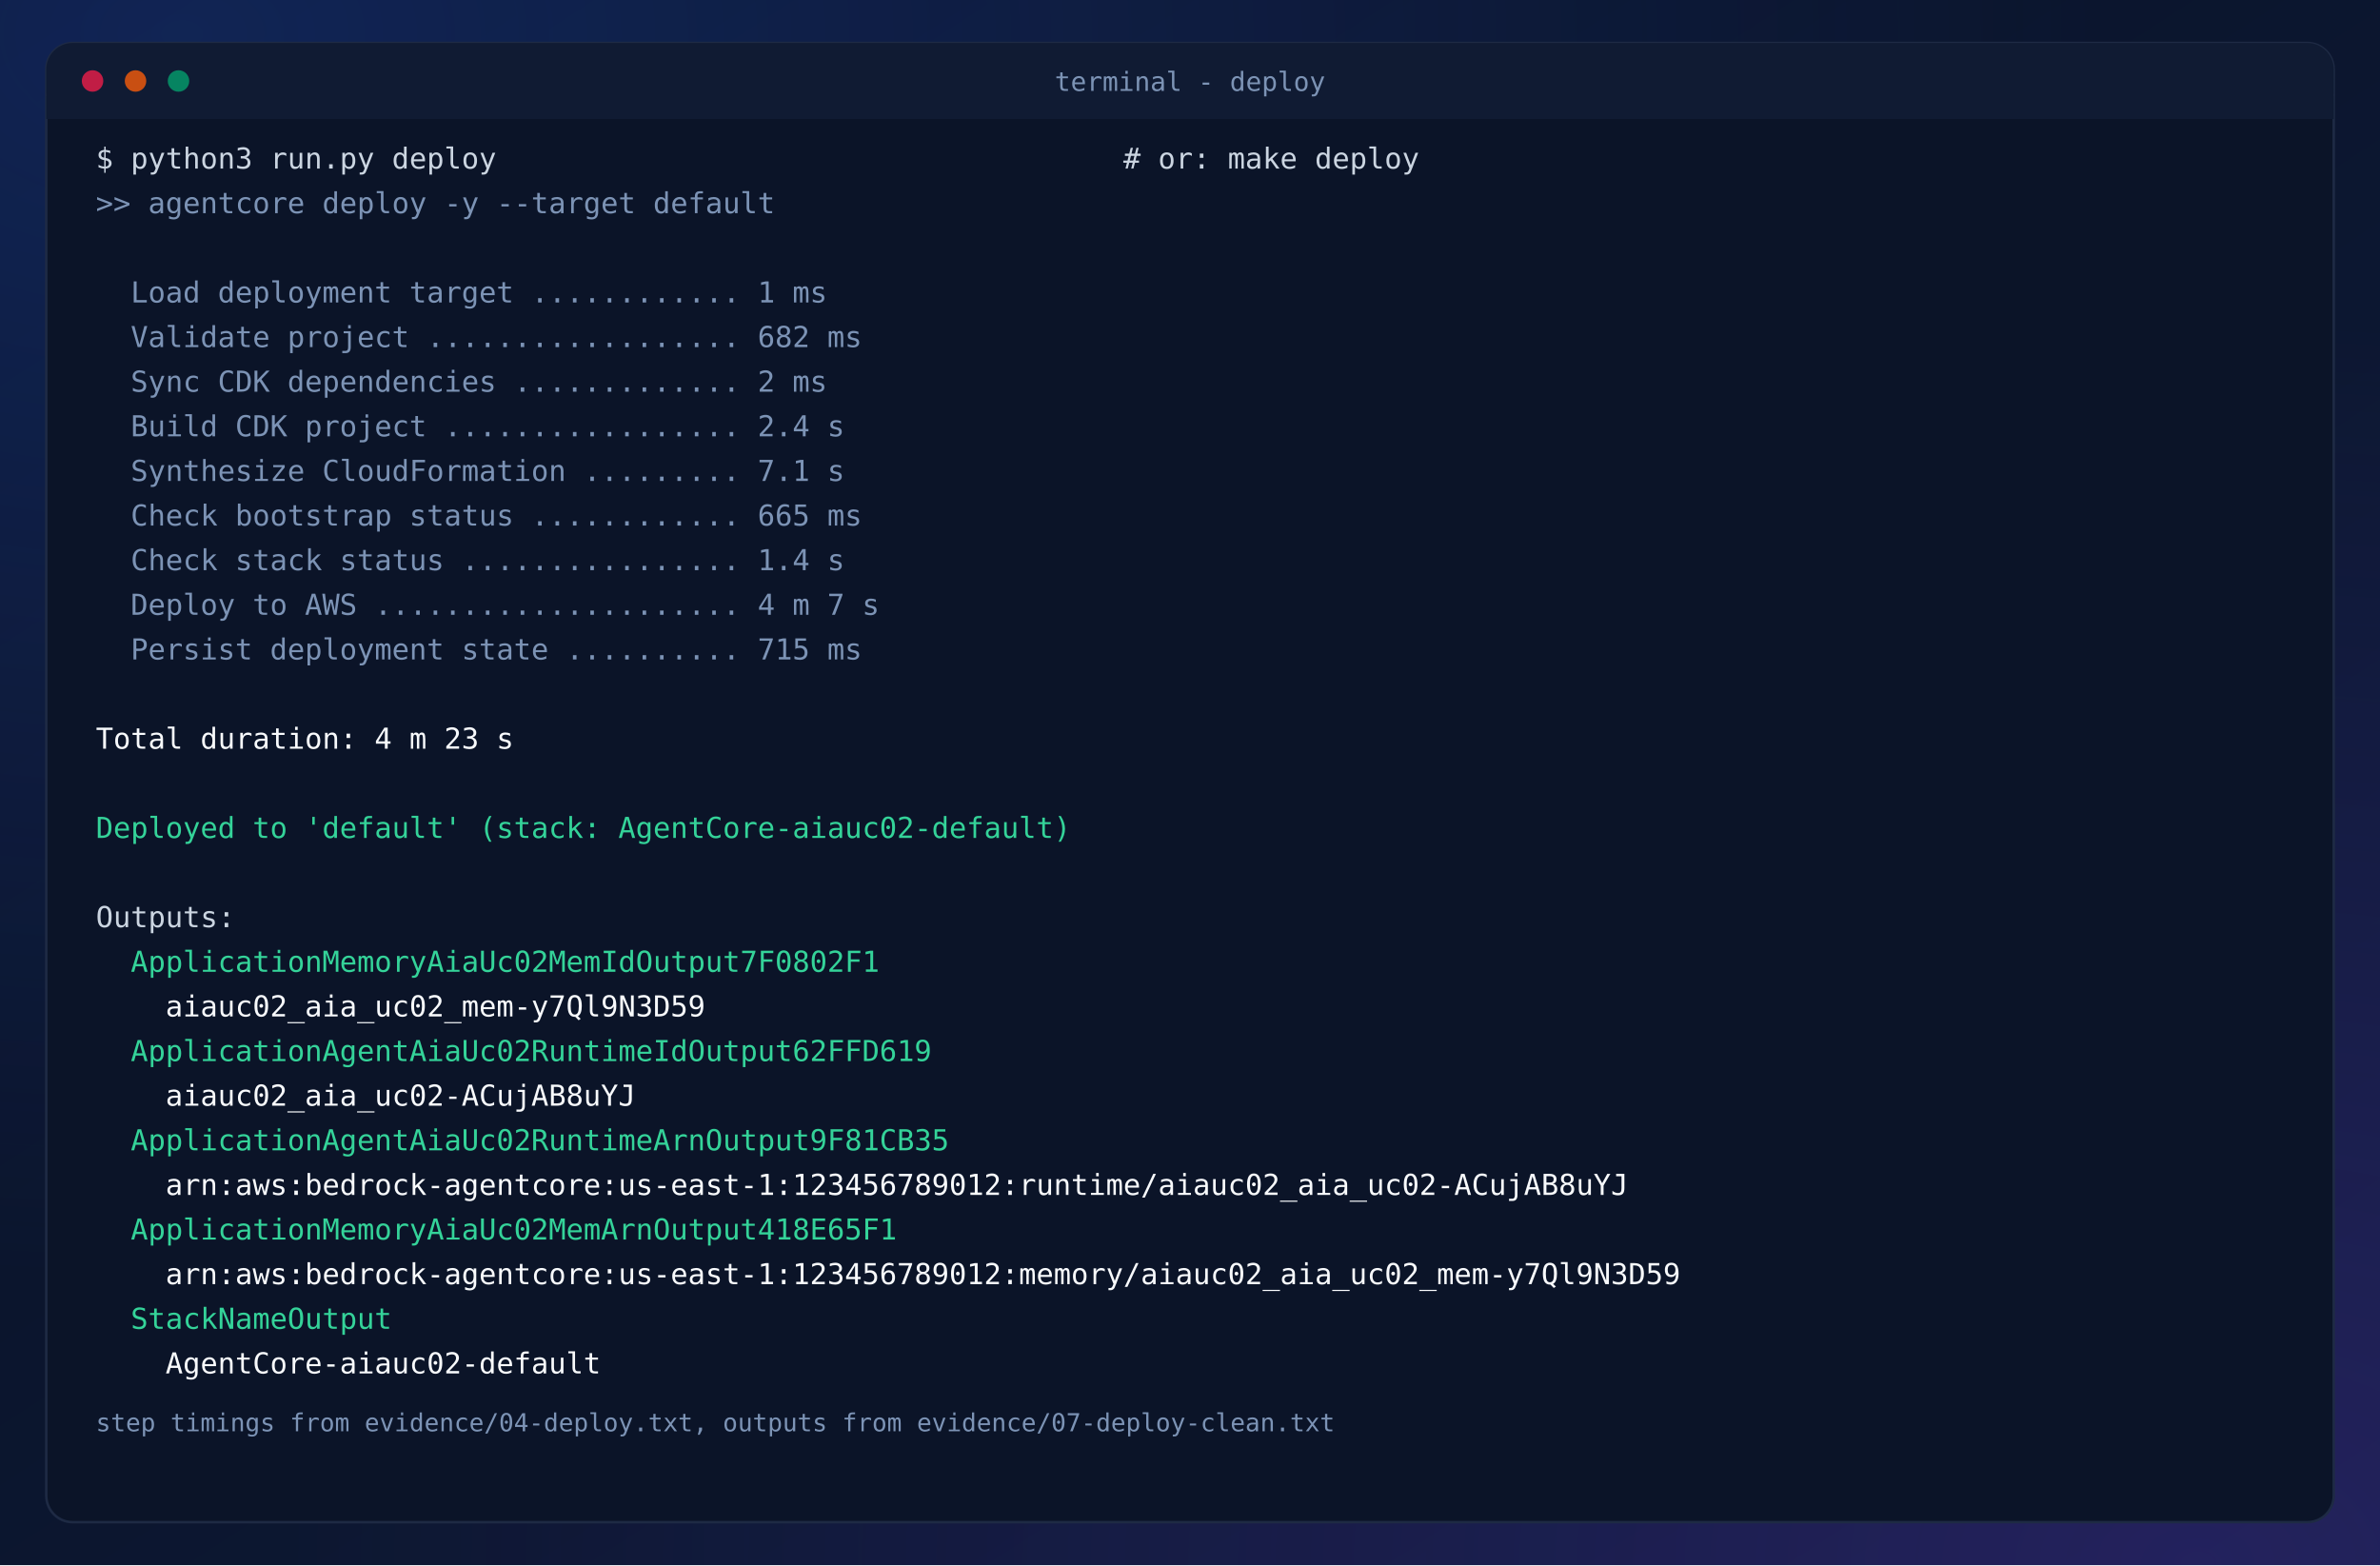
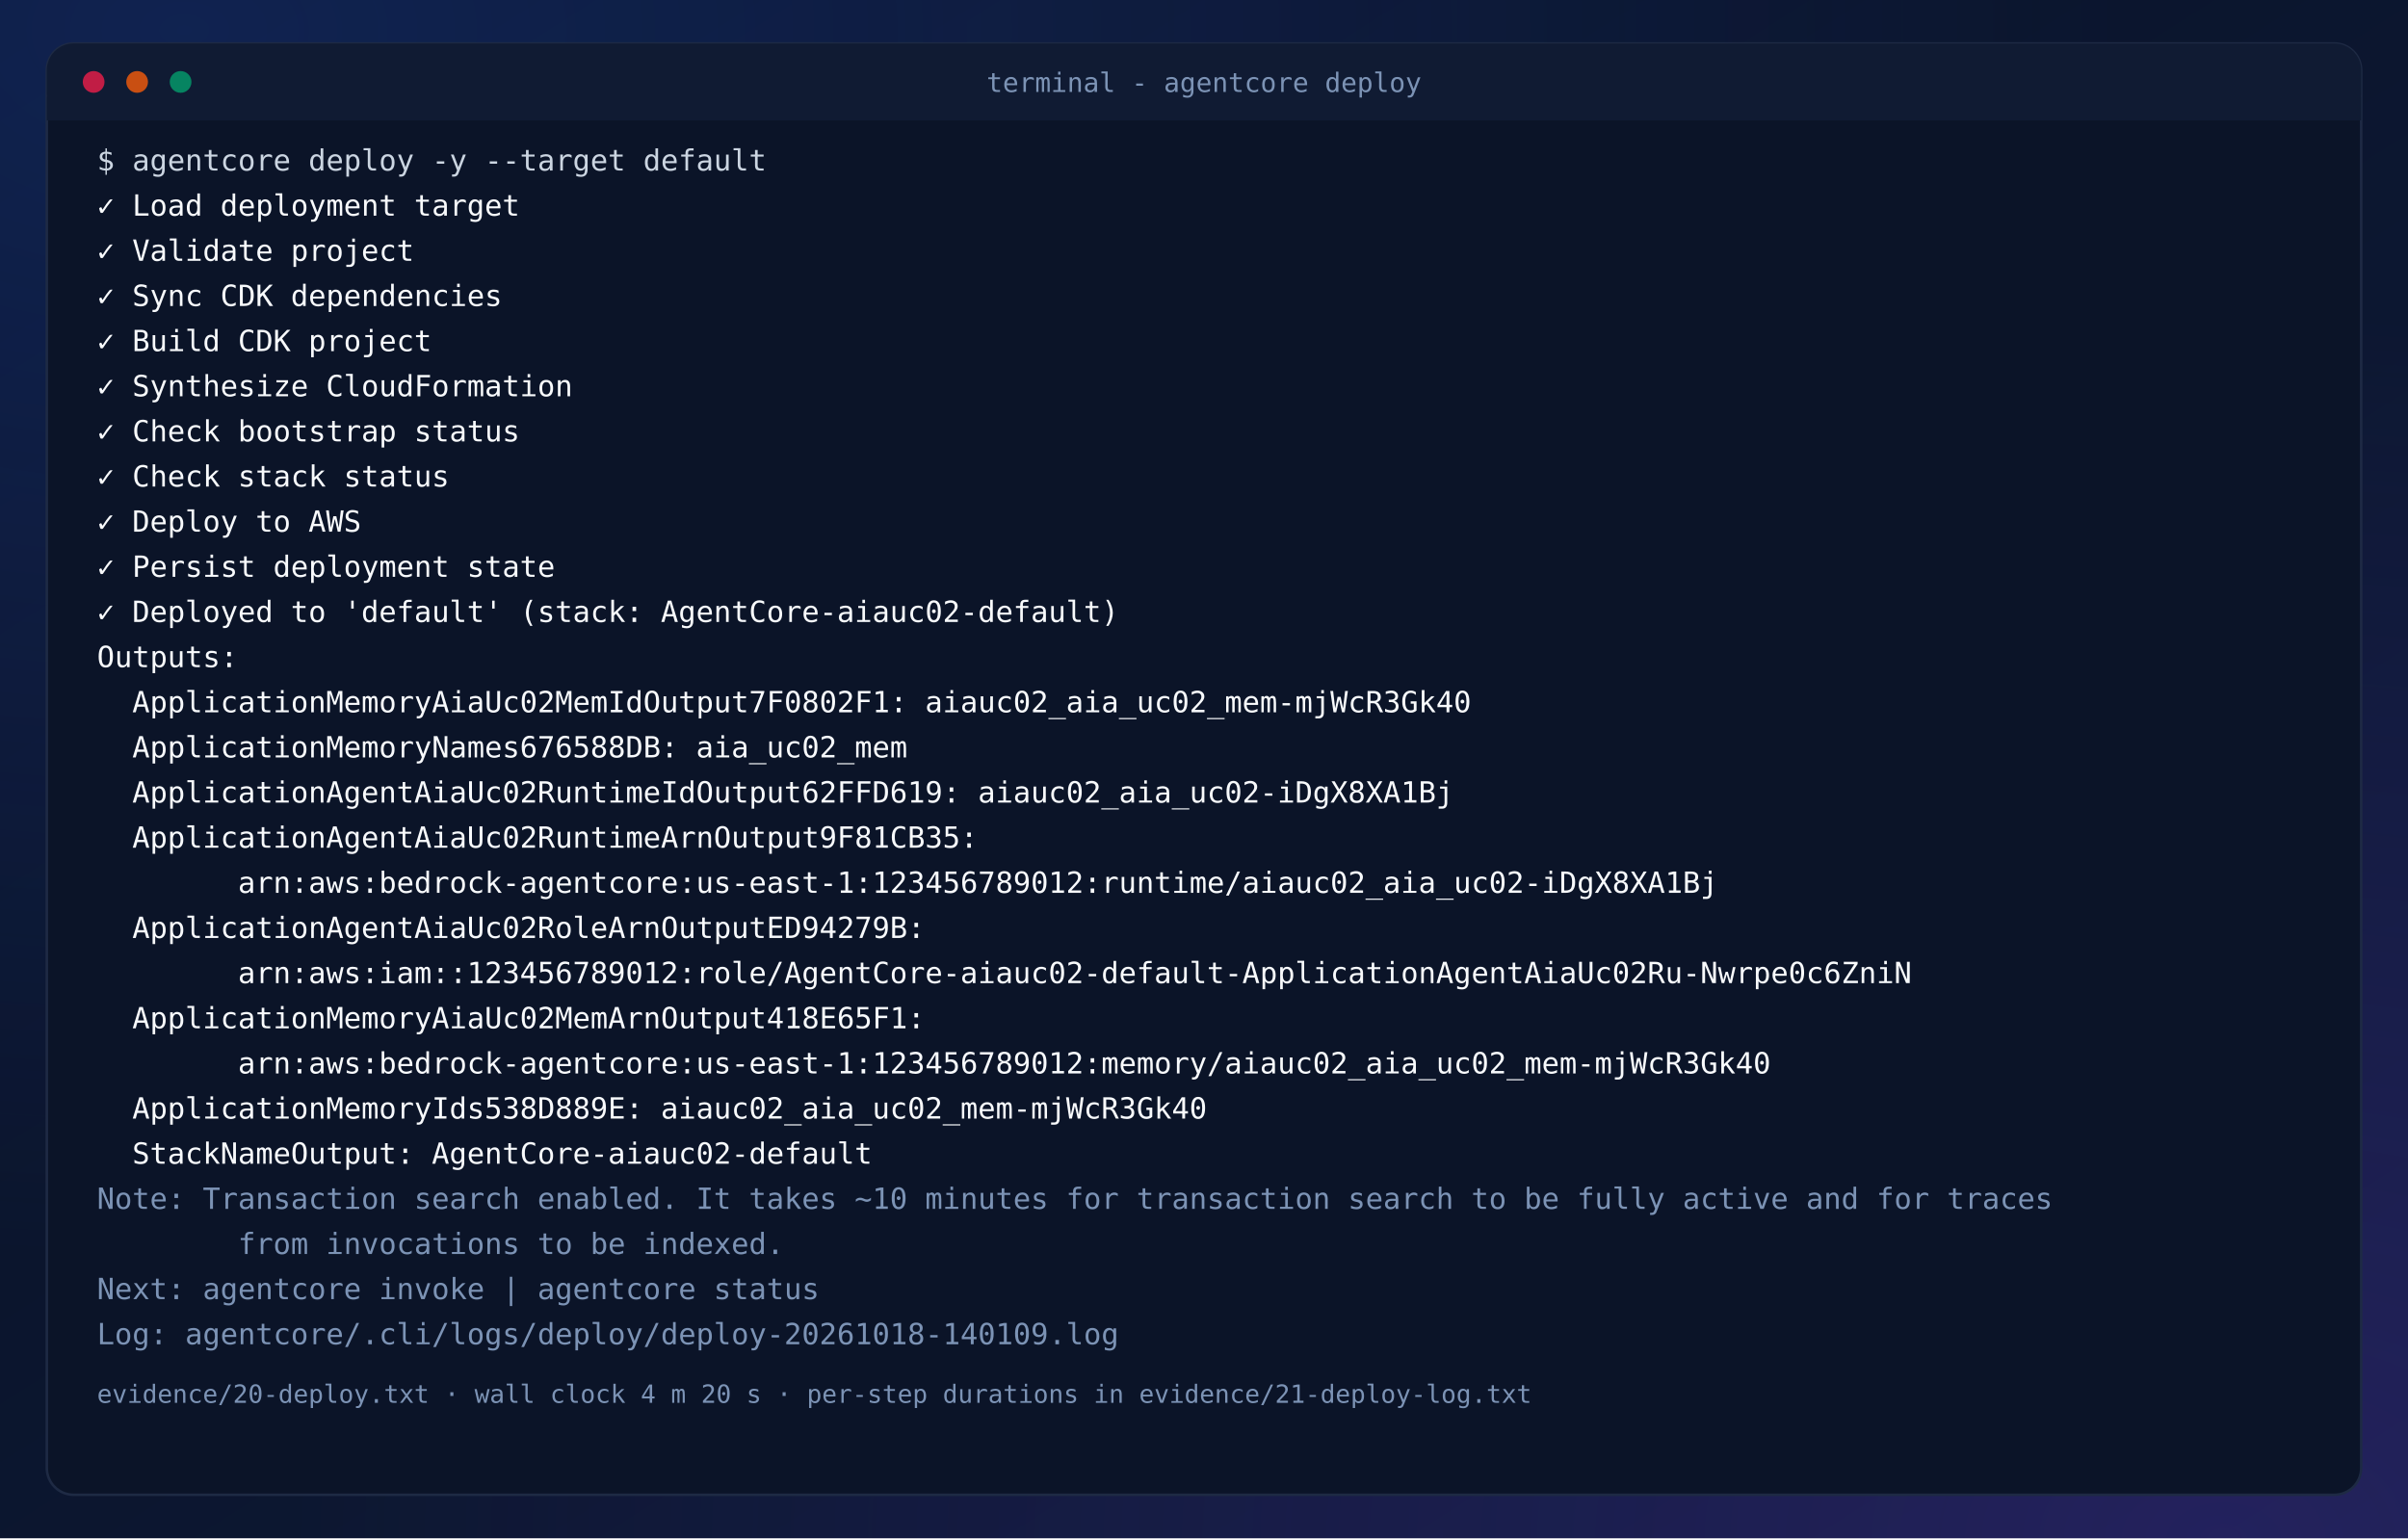
- <svg xmlns="http://www.w3.org/2000/svg" viewBox="0 0 1440 947" width="1440" height="947" role="img">
+ <svg xmlns="http://www.w3.org/2000/svg" viewBox="0 0 1440 920" width="1440" height="920" role="img">
  <defs>
    <linearGradient id="bg" x1="0" y1="0" x2="1" y2="1">
      <stop offset="0" stop-color="#0a1024" />
      <stop offset="1" stop-color="#0d1c3a" />
    </linearGradient>
-     <radialGradient id="gA" cx="0.08" cy="0.02" r="0.8">
-       <stop offset="0" stop-color="#2563eb" stop-opacity="0.24" />
+     <radialGradient id="g1" cx="0.08" cy="0.02" r="0.8">
+       <stop offset="0" stop-color="#2563eb" stop-opacity="0.22" />
      <stop offset="1" stop-color="#2563eb" stop-opacity="0" />
    </radialGradient>
-     <radialGradient id="gB" cx="0.92" cy="1.0" r="0.8">
+     <radialGradient id="g2" cx="0.92" cy="1.0" r="0.8">
      <stop offset="0" stop-color="#7c3aed" stop-opacity="0.20" />
      <stop offset="1" stop-color="#7c3aed" stop-opacity="0" />
    </radialGradient>
-     <marker id="ah" viewBox="0 0 10 10" refX="9" refY="5" markerWidth="7" markerHeight="7" orient="auto">
-       <path d="M 0 0 L 10 5 L 0 10 z" fill="#60a5fa" />
-     </marker>
-     <marker id="ahp" viewBox="0 0 10 10" refX="9" refY="5" markerWidth="7" markerHeight="7" orient="auto">
-       <path d="M 0 0 L 10 5 L 0 10 z" fill="#c4b5fd" />
-     </marker>
  </defs>
-   <rect width="1440" height="947" fill="url(#bg)" />
-   <rect width="1440" height="947" fill="url(#gA)" />
-   <rect width="1440" height="947" fill="url(#gB)" />
-   <rect x="28" y="26" width="1384" height="895" rx="16" fill="#0b1428" stroke="#1e2a44" stroke-width="1.5" />
+   <rect width="1440" height="920" fill="url(#bg)" />
+   <rect width="1440" height="920" fill="url(#g1)" />
+   <rect width="1440" height="920" fill="url(#g2)" />
+   <rect x="28" y="26" width="1384" height="868" rx="16" fill="#0b1428" stroke="#1e2a44" stroke-width="1.5" />
  <rect x="28" y="26" width="1384" height="46" rx="16" fill="#101b33" />
  <rect x="28" y="58" width="1384" height="14" fill="#101b33" />
  <circle cx="56" cy="49" r="6.5" fill="#e11d48" opacity="0.85" />
  <circle cx="82" cy="49" r="6.5" fill="#ea580c" opacity="0.85" />
  <circle cx="108" cy="49" r="6.5" fill="#059669" opacity="0.85" />
-   <text x="720" y="55" font-family="ui-monospace, SFMono-Regular, Menlo, Consolas, monospace" font-size="16" fill="#7c93b5" text-anchor="middle">terminal - deploy</text>
-   <text x="58" y="102" font-family="ui-monospace, SFMono-Regular, Menlo, Consolas, monospace" font-size="17.5" fill="#cbd5e1" xml:space="preserve">$ python3 run.py deploy                                    # or: make deploy</text>
-   <text x="58" y="129" font-family="ui-monospace, SFMono-Regular, Menlo, Consolas, monospace" font-size="17.5" fill="#7c93b5" xml:space="preserve">&gt;&gt; agentcore deploy -y --target default</text>
-   <text x="58" y="156" font-family="ui-monospace, SFMono-Regular, Menlo, Consolas, monospace" font-size="17.5" fill="#cbd5e1" xml:space="preserve" />
-   <text x="58" y="183" font-family="ui-monospace, SFMono-Regular, Menlo, Consolas, monospace" font-size="17.5" fill="#7c93b5" xml:space="preserve">  Load deployment target ............ 1 ms</text>
-   <text x="58" y="210" font-family="ui-monospace, SFMono-Regular, Menlo, Consolas, monospace" font-size="17.5" fill="#7c93b5" xml:space="preserve">  Validate project .................. 682 ms</text>
-   <text x="58" y="237" font-family="ui-monospace, SFMono-Regular, Menlo, Consolas, monospace" font-size="17.5" fill="#7c93b5" xml:space="preserve">  Sync CDK dependencies ............. 2 ms</text>
-   <text x="58" y="264" font-family="ui-monospace, SFMono-Regular, Menlo, Consolas, monospace" font-size="17.5" fill="#7c93b5" xml:space="preserve">  Build CDK project ................. 2.4 s</text>
-   <text x="58" y="291" font-family="ui-monospace, SFMono-Regular, Menlo, Consolas, monospace" font-size="17.5" fill="#7c93b5" xml:space="preserve">  Synthesize CloudFormation ......... 7.1 s</text>
-   <text x="58" y="318" font-family="ui-monospace, SFMono-Regular, Menlo, Consolas, monospace" font-size="17.5" fill="#7c93b5" xml:space="preserve">  Check bootstrap status ............ 665 ms</text>
-   <text x="58" y="345" font-family="ui-monospace, SFMono-Regular, Menlo, Consolas, monospace" font-size="17.5" fill="#7c93b5" xml:space="preserve">  Check stack status ................ 1.4 s</text>
-   <text x="58" y="372" font-family="ui-monospace, SFMono-Regular, Menlo, Consolas, monospace" font-size="17.5" fill="#7c93b5" xml:space="preserve">  Deploy to AWS ..................... 4 m 7 s</text>
-   <text x="58" y="399" font-family="ui-monospace, SFMono-Regular, Menlo, Consolas, monospace" font-size="17.5" fill="#7c93b5" xml:space="preserve">  Persist deployment state .......... 715 ms</text>
-   <text x="58" y="426" font-family="ui-monospace, SFMono-Regular, Menlo, Consolas, monospace" font-size="17.5" fill="#cbd5e1" xml:space="preserve" />
-   <text x="58" y="453" font-family="ui-monospace, SFMono-Regular, Menlo, Consolas, monospace" font-size="17.5" fill="#f8fafc" xml:space="preserve">Total duration: 4 m 23 s</text>
-   <text x="58" y="480" font-family="ui-monospace, SFMono-Regular, Menlo, Consolas, monospace" font-size="17.5" fill="#cbd5e1" xml:space="preserve" />
-   <text x="58" y="507" font-family="ui-monospace, SFMono-Regular, Menlo, Consolas, monospace" font-size="17.5" fill="#34d399" xml:space="preserve">Deployed to 'default' (stack: AgentCore-aiauc02-default)</text>
-   <text x="58" y="534" font-family="ui-monospace, SFMono-Regular, Menlo, Consolas, monospace" font-size="17.5" fill="#cbd5e1" xml:space="preserve" />
-   <text x="58" y="561" font-family="ui-monospace, SFMono-Regular, Menlo, Consolas, monospace" font-size="17.5" fill="#cbd5e1" xml:space="preserve">Outputs:</text>
-   <text x="58" y="588" font-family="ui-monospace, SFMono-Regular, Menlo, Consolas, monospace" font-size="17.5" fill="#34d399" xml:space="preserve">  ApplicationMemoryAiaUc02MemIdOutput7F0802F1</text>
-   <text x="58" y="615" font-family="ui-monospace, SFMono-Regular, Menlo, Consolas, monospace" font-size="17.5" fill="#f8fafc" xml:space="preserve">    aiauc02_aia_uc02_mem-y7Ql9N3D59</text>
-   <text x="58" y="642" font-family="ui-monospace, SFMono-Regular, Menlo, Consolas, monospace" font-size="17.5" fill="#34d399" xml:space="preserve">  ApplicationAgentAiaUc02RuntimeIdOutput62FFD619</text>
-   <text x="58" y="669" font-family="ui-monospace, SFMono-Regular, Menlo, Consolas, monospace" font-size="17.5" fill="#f8fafc" xml:space="preserve">    aiauc02_aia_uc02-ACujAB8uYJ</text>
-   <text x="58" y="696" font-family="ui-monospace, SFMono-Regular, Menlo, Consolas, monospace" font-size="17.5" fill="#34d399" xml:space="preserve">  ApplicationAgentAiaUc02RuntimeArnOutput9F81CB35</text>
-   <text x="58" y="723" font-family="ui-monospace, SFMono-Regular, Menlo, Consolas, monospace" font-size="17.5" fill="#f8fafc" xml:space="preserve">    arn:aws:bedrock-agentcore:us-east-1:123456789012:runtime/aiauc02_aia_uc02-ACujAB8uYJ</text>
-   <text x="58" y="750" font-family="ui-monospace, SFMono-Regular, Menlo, Consolas, monospace" font-size="17.5" fill="#34d399" xml:space="preserve">  ApplicationMemoryAiaUc02MemArnOutput418E65F1</text>
-   <text x="58" y="777" font-family="ui-monospace, SFMono-Regular, Menlo, Consolas, monospace" font-size="17.5" fill="#f8fafc" xml:space="preserve">    arn:aws:bedrock-agentcore:us-east-1:123456789012:memory/aiauc02_aia_uc02_mem-y7Ql9N3D59</text>
-   <text x="58" y="804" font-family="ui-monospace, SFMono-Regular, Menlo, Consolas, monospace" font-size="17.5" fill="#34d399" xml:space="preserve">  StackNameOutput</text>
-   <text x="58" y="831" font-family="ui-monospace, SFMono-Regular, Menlo, Consolas, monospace" font-size="17.5" fill="#f8fafc" xml:space="preserve">    AgentCore-aiauc02-default</text>
-   <text x="58" y="866" font-family="ui-monospace, SFMono-Regular, Menlo, Consolas, monospace" font-size="15" fill="#7c93b5">step timings from evidence/04-deploy.txt, outputs from evidence/07-deploy-clean.txt</text>
+   <text x="720" y="55" font-family="ui-monospace, SFMono-Regular, Menlo, Consolas, monospace" font-size="16" fill="#7c93b5" text-anchor="middle">terminal - agentcore deploy</text>
+   <text x="58" y="102" font-family="ui-monospace, SFMono-Regular, Menlo, Consolas, monospace" font-size="17.5" fill="#cbd5e1" xml:space="preserve">$ agentcore deploy -y --target default</text>
+   <text x="58" y="129" font-family="ui-monospace, SFMono-Regular, Menlo, Consolas, monospace" font-size="17.5" fill="#f8fafc" xml:space="preserve">✓ Load deployment target</text>
+   <text x="58" y="156" font-family="ui-monospace, SFMono-Regular, Menlo, Consolas, monospace" font-size="17.5" fill="#f8fafc" xml:space="preserve">✓ Validate project</text>
+   <text x="58" y="183" font-family="ui-monospace, SFMono-Regular, Menlo, Consolas, monospace" font-size="17.5" fill="#f8fafc" xml:space="preserve">✓ Sync CDK dependencies</text>
+   <text x="58" y="210" font-family="ui-monospace, SFMono-Regular, Menlo, Consolas, monospace" font-size="17.5" fill="#f8fafc" xml:space="preserve">✓ Build CDK project</text>
+   <text x="58" y="237" font-family="ui-monospace, SFMono-Regular, Menlo, Consolas, monospace" font-size="17.5" fill="#f8fafc" xml:space="preserve">✓ Synthesize CloudFormation</text>
+   <text x="58" y="264" font-family="ui-monospace, SFMono-Regular, Menlo, Consolas, monospace" font-size="17.5" fill="#f8fafc" xml:space="preserve">✓ Check bootstrap status</text>
+   <text x="58" y="291" font-family="ui-monospace, SFMono-Regular, Menlo, Consolas, monospace" font-size="17.5" fill="#f8fafc" xml:space="preserve">✓ Check stack status</text>
+   <text x="58" y="318" font-family="ui-monospace, SFMono-Regular, Menlo, Consolas, monospace" font-size="17.5" fill="#f8fafc" xml:space="preserve">✓ Deploy to AWS</text>
+   <text x="58" y="345" font-family="ui-monospace, SFMono-Regular, Menlo, Consolas, monospace" font-size="17.5" fill="#f8fafc" xml:space="preserve">✓ Persist deployment state</text>
+   <text x="58" y="372" font-family="ui-monospace, SFMono-Regular, Menlo, Consolas, monospace" font-size="17.5" fill="#f8fafc" xml:space="preserve">✓ Deployed to 'default' (stack: AgentCore-aiauc02-default)</text>
+   <text x="58" y="399" font-family="ui-monospace, SFMono-Regular, Menlo, Consolas, monospace" font-size="17.5" fill="#f8fafc" xml:space="preserve">Outputs:</text>
+   <text x="58" y="426" font-family="ui-monospace, SFMono-Regular, Menlo, Consolas, monospace" font-size="17.5" fill="#f8fafc" xml:space="preserve">  ApplicationMemoryAiaUc02MemIdOutput7F0802F1: aiauc02_aia_uc02_mem-mjWcR3Gk40</text>
+   <text x="58" y="453" font-family="ui-monospace, SFMono-Regular, Menlo, Consolas, monospace" font-size="17.5" fill="#f8fafc" xml:space="preserve">  ApplicationMemoryNames676588DB: aia_uc02_mem</text>
+   <text x="58" y="480" font-family="ui-monospace, SFMono-Regular, Menlo, Consolas, monospace" font-size="17.5" fill="#f8fafc" xml:space="preserve">  ApplicationAgentAiaUc02RuntimeIdOutput62FFD619: aiauc02_aia_uc02-iDgX8XA1Bj</text>
+   <text x="58" y="507" font-family="ui-monospace, SFMono-Regular, Menlo, Consolas, monospace" font-size="17.5" fill="#f8fafc" xml:space="preserve">  ApplicationAgentAiaUc02RuntimeArnOutput9F81CB35:</text>
+   <text x="58" y="534" font-family="ui-monospace, SFMono-Regular, Menlo, Consolas, monospace" font-size="17.5" fill="#f8fafc" xml:space="preserve">        arn:aws:bedrock-agentcore:us-east-1:123456789012:runtime/aiauc02_aia_uc02-iDgX8XA1Bj</text>
+   <text x="58" y="561" font-family="ui-monospace, SFMono-Regular, Menlo, Consolas, monospace" font-size="17.5" fill="#f8fafc" xml:space="preserve">  ApplicationAgentAiaUc02RoleArnOutputED94279B:</text>
+   <text x="58" y="588" font-family="ui-monospace, SFMono-Regular, Menlo, Consolas, monospace" font-size="17.5" fill="#f8fafc" xml:space="preserve">        arn:aws:iam::123456789012:role/AgentCore-aiauc02-default-ApplicationAgentAiaUc02Ru-Nwrpe0c6ZniN</text>
+   <text x="58" y="615" font-family="ui-monospace, SFMono-Regular, Menlo, Consolas, monospace" font-size="17.5" fill="#f8fafc" xml:space="preserve">  ApplicationMemoryAiaUc02MemArnOutput418E65F1:</text>
+   <text x="58" y="642" font-family="ui-monospace, SFMono-Regular, Menlo, Consolas, monospace" font-size="17.5" fill="#f8fafc" xml:space="preserve">        arn:aws:bedrock-agentcore:us-east-1:123456789012:memory/aiauc02_aia_uc02_mem-mjWcR3Gk40</text>
+   <text x="58" y="669" font-family="ui-monospace, SFMono-Regular, Menlo, Consolas, monospace" font-size="17.5" fill="#f8fafc" xml:space="preserve">  ApplicationMemoryIds538D889E: aiauc02_aia_uc02_mem-mjWcR3Gk40</text>
+   <text x="58" y="696" font-family="ui-monospace, SFMono-Regular, Menlo, Consolas, monospace" font-size="17.5" fill="#f8fafc" xml:space="preserve">  StackNameOutput: AgentCore-aiauc02-default</text>
+   <text x="58" y="723" font-family="ui-monospace, SFMono-Regular, Menlo, Consolas, monospace" font-size="17.5" fill="#7c93b5" xml:space="preserve">Note: Transaction search enabled. It takes ~10 minutes for transaction search to be fully active and for traces</text>
+   <text x="58" y="750" font-family="ui-monospace, SFMono-Regular, Menlo, Consolas, monospace" font-size="17.5" fill="#7c93b5" xml:space="preserve">        from invocations to be indexed.</text>
+   <text x="58" y="777" font-family="ui-monospace, SFMono-Regular, Menlo, Consolas, monospace" font-size="17.5" fill="#7c93b5" xml:space="preserve">Next: agentcore invoke | agentcore status</text>
+   <text x="58" y="804" font-family="ui-monospace, SFMono-Regular, Menlo, Consolas, monospace" font-size="17.5" fill="#7c93b5" xml:space="preserve">Log: agentcore/.cli/logs/deploy/deploy-20261018-140109.log</text>
+   <text x="58" y="839" font-family="ui-monospace, SFMono-Regular, Menlo, Consolas, monospace" font-size="15" fill="#7c93b5">evidence/20-deploy.txt · wall clock 4 m 20 s · per-step durations in evidence/21-deploy-log.txt</text>
</svg>
